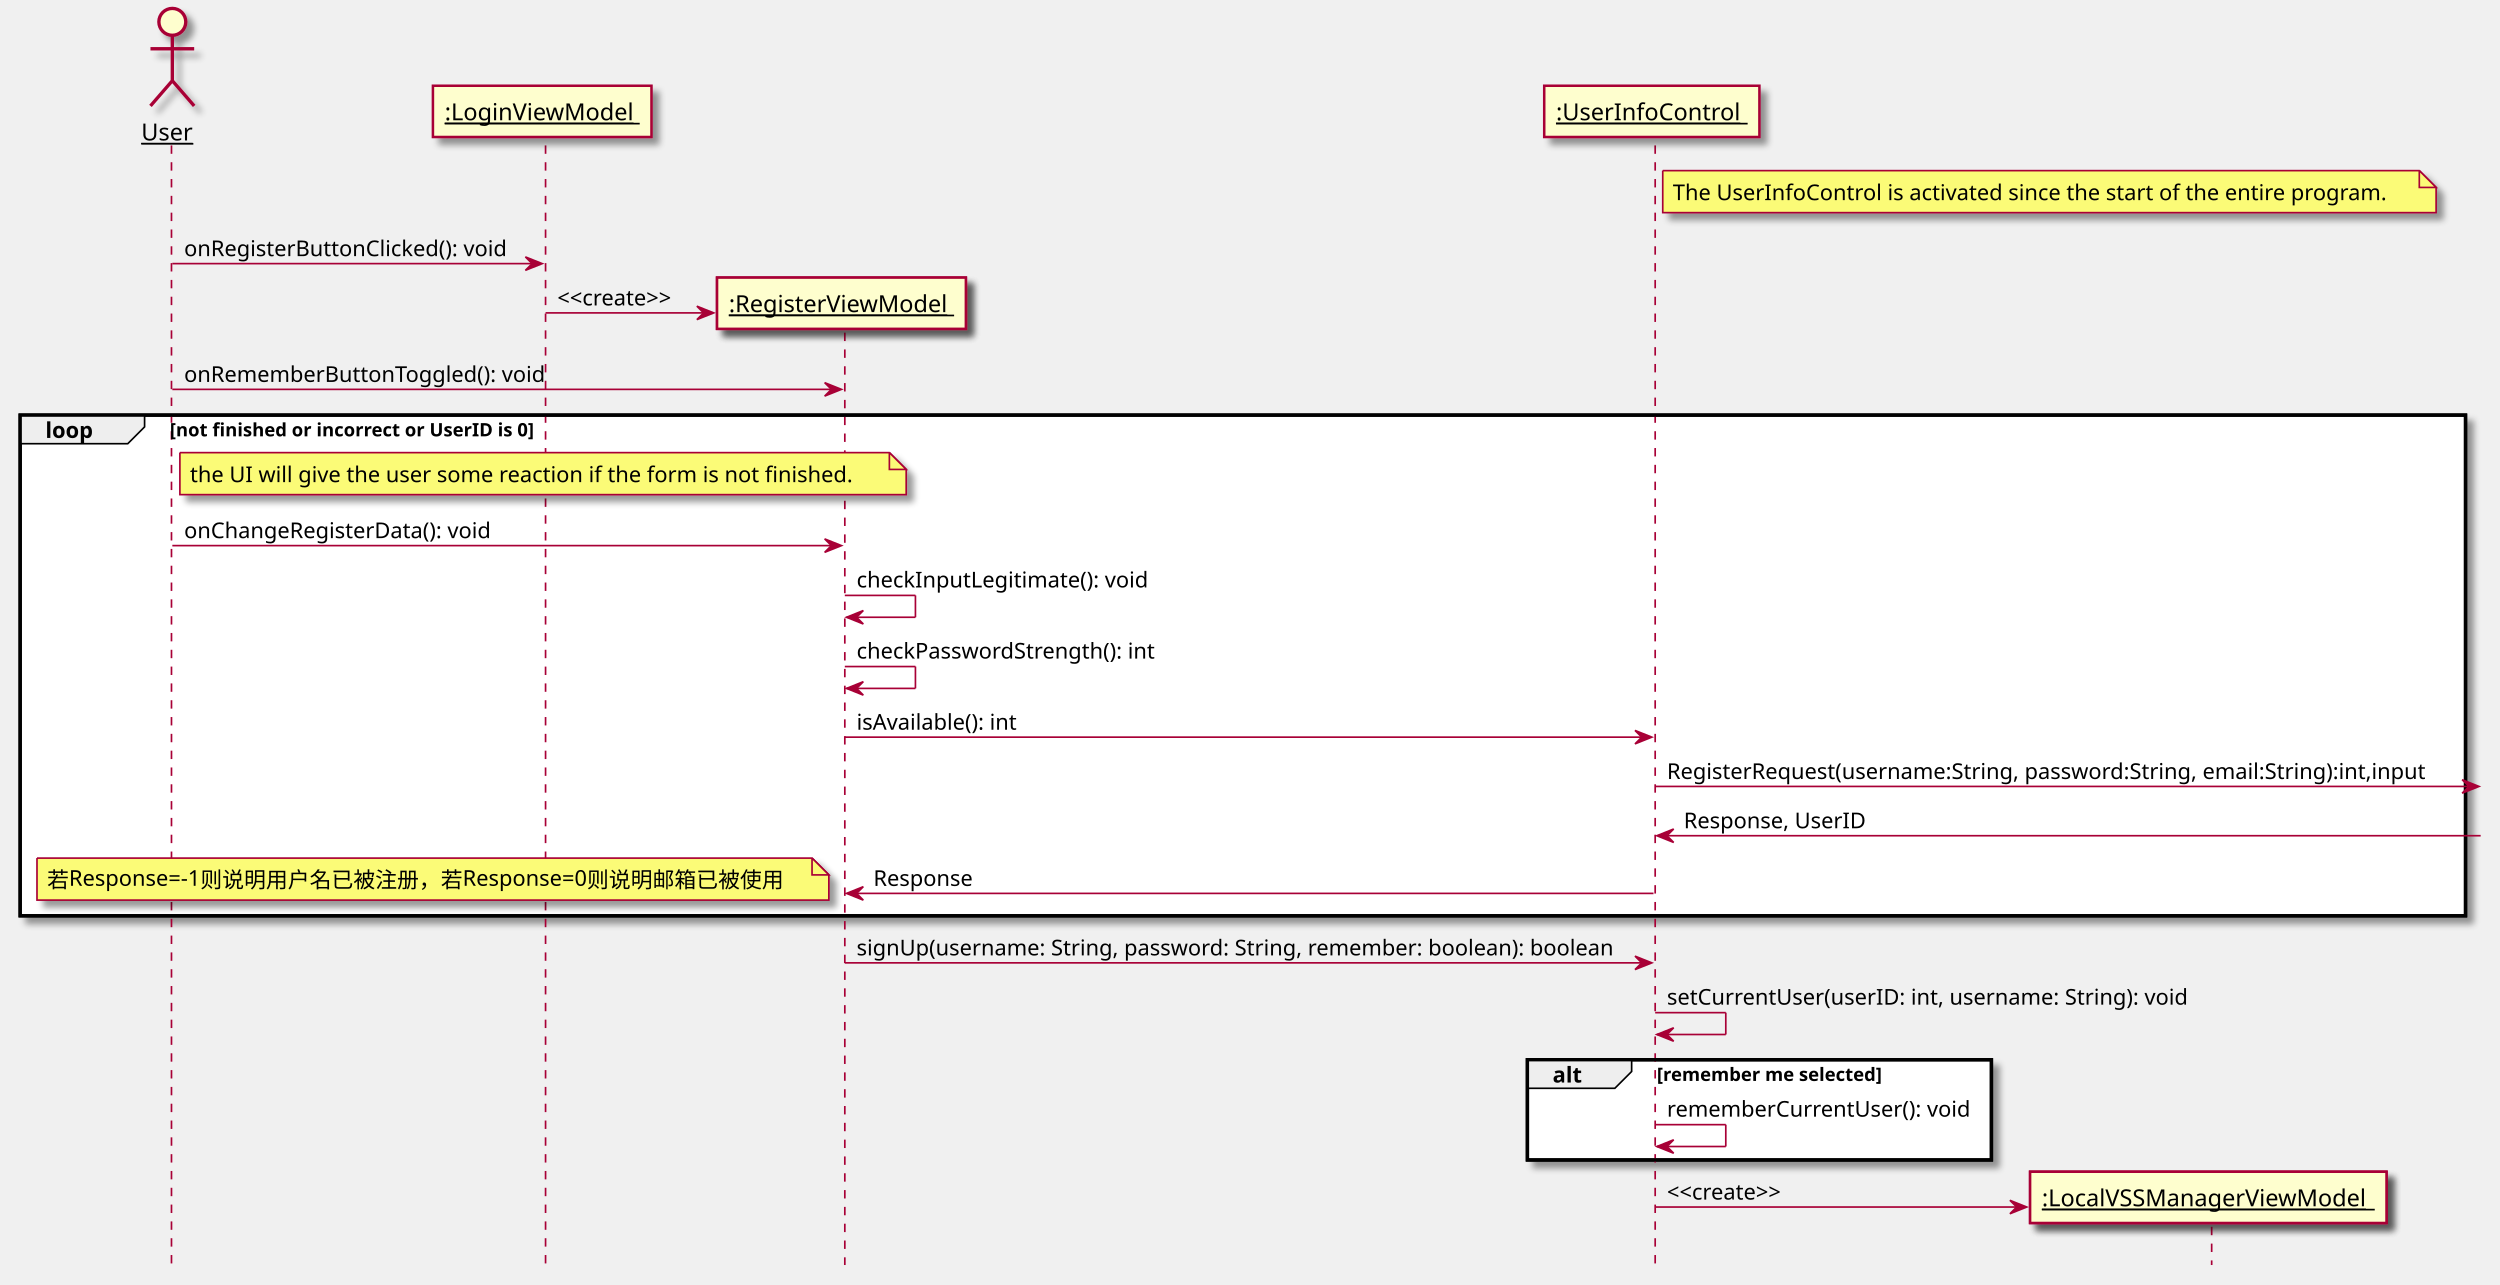
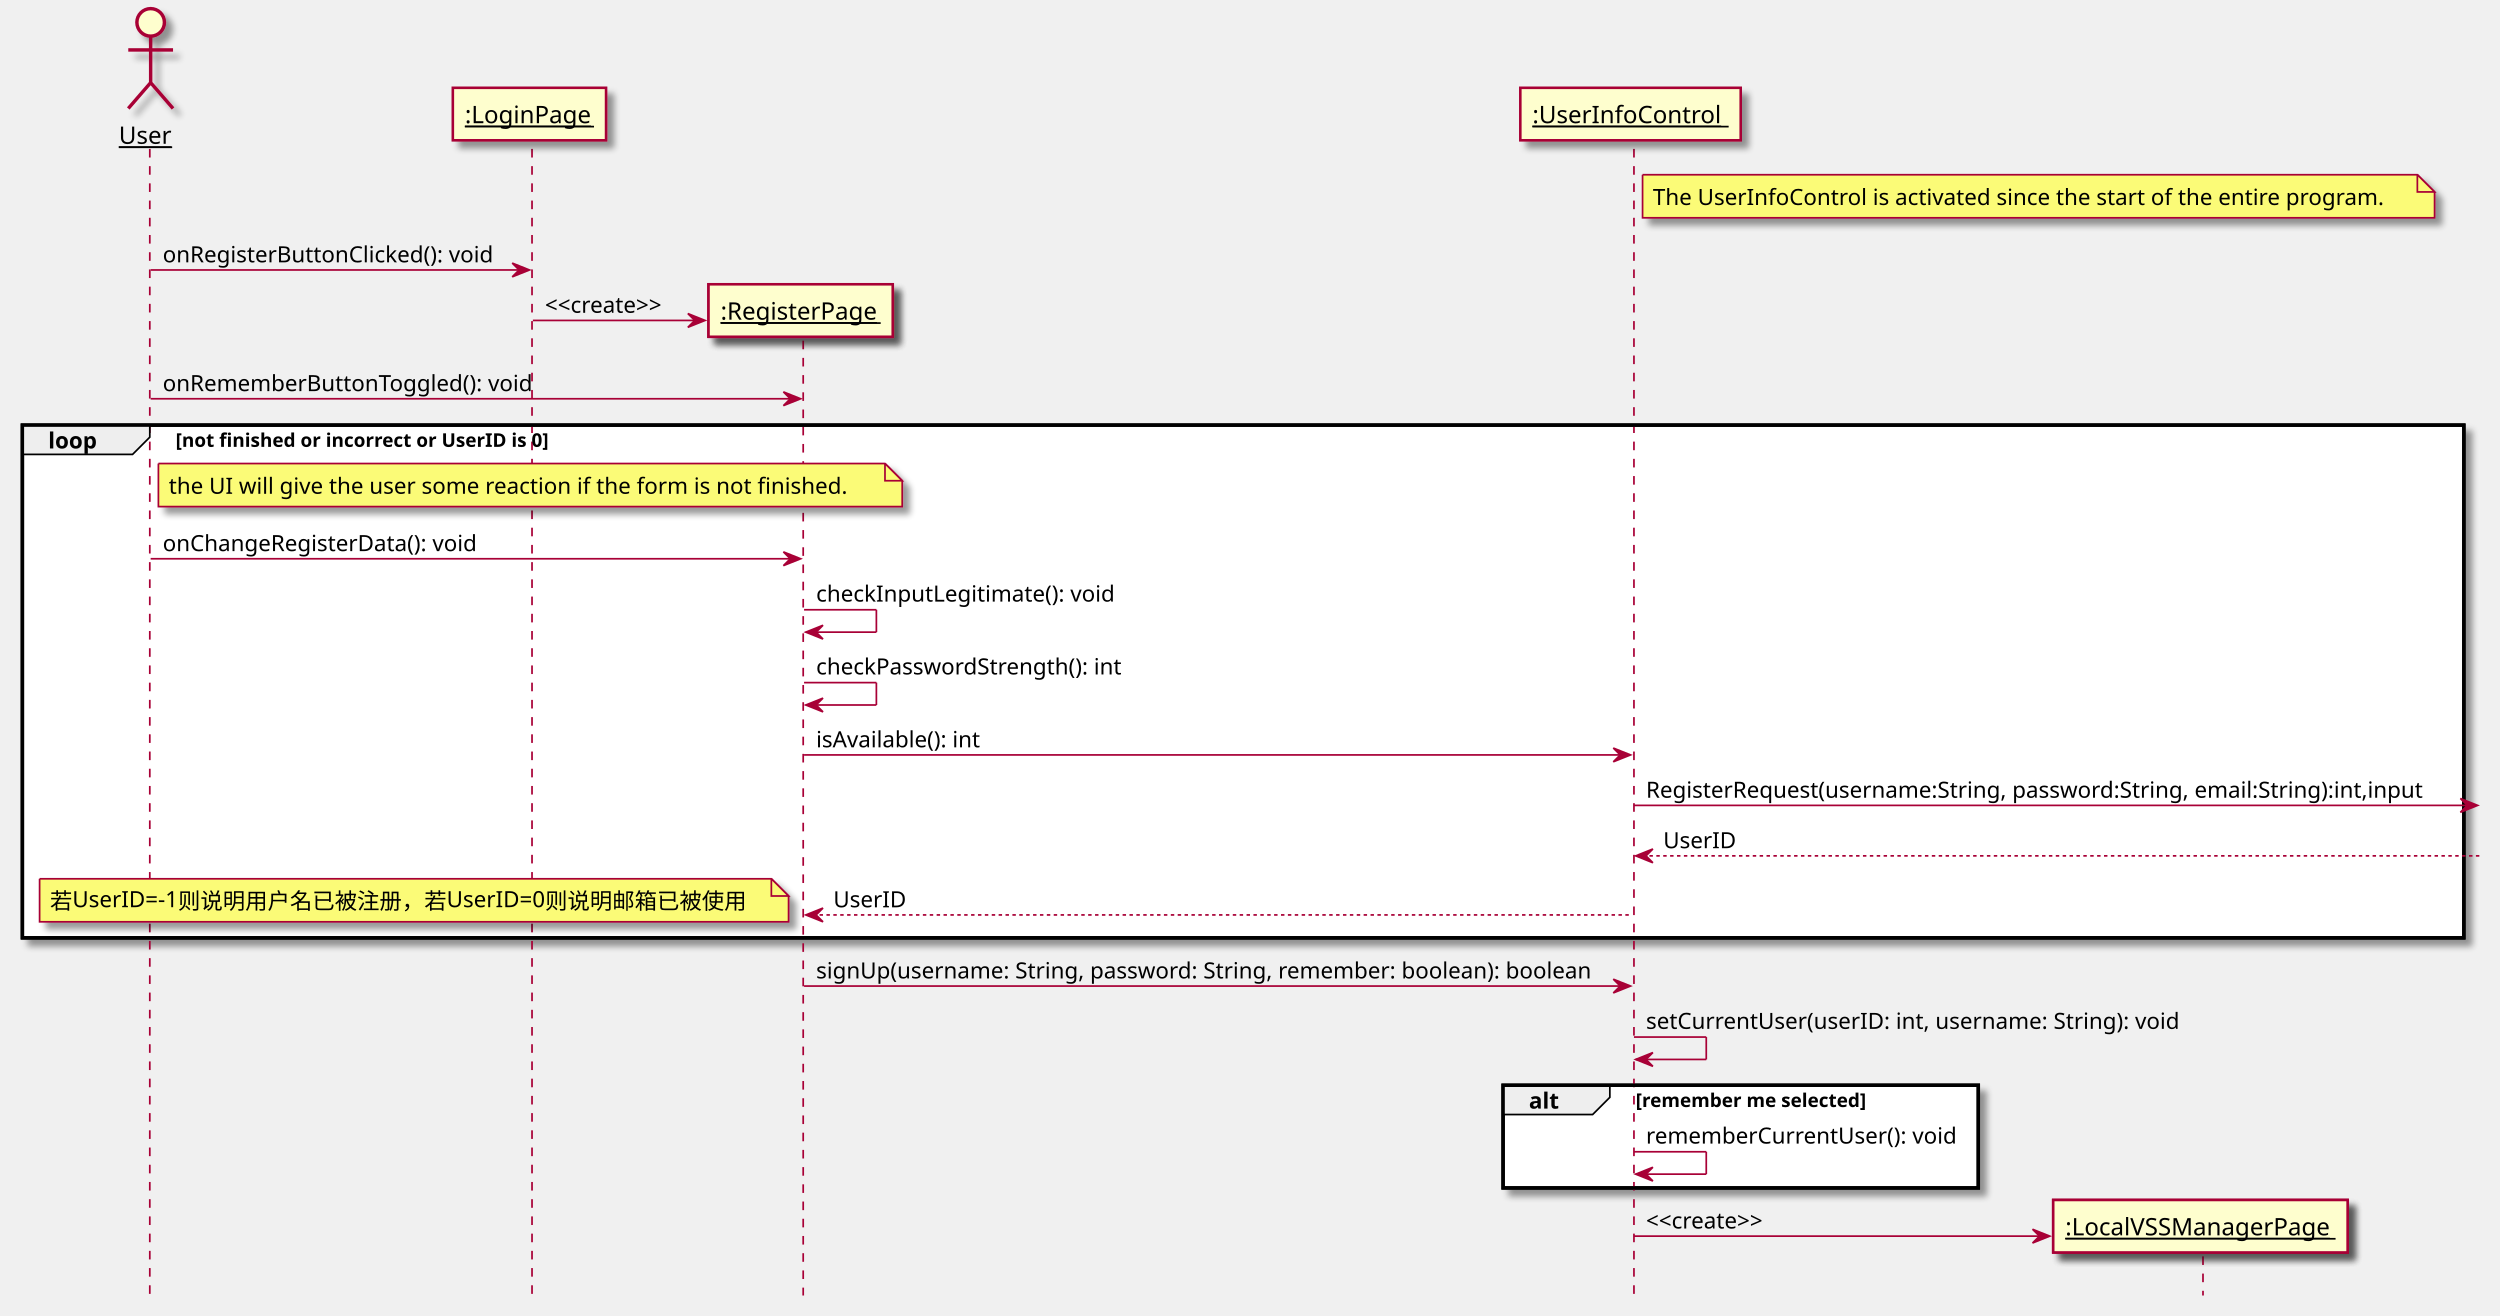
- <svg xmlns="http://www.w3.org/2000/svg" contentScriptType="application/ecmascript" contentStyleType="text/css" height="764px" preserveAspectRatio="none" style="width:1487px;height:764px;" version="1.1" viewBox="0 0 1487 764" width="1487px" zoomAndPan="magnify">
+ <svg xmlns="http://www.w3.org/2000/svg" contentScriptType="application/ecmascript" contentStyleType="text/css" height="764px" preserveAspectRatio="none" style="width:1452px;height:764px;" version="1.1" viewBox="0 0 1452 764" width="1452px" zoomAndPan="magnify">
  <defs>
-     <filter height="300%" id="f1ryg72z87btmt" width="300%" x="-1" y="-1">
+     <filter height="300%" id="fh2x64wijtida" width="300%" x="-1" y="-1">
      <feGaussianBlur result="blurOut" stdDeviation="2.0" />
      <feColorMatrix in="blurOut" result="blurOut2" type="matrix" values="0 0 0 0 0 0 0 0 0 0 0 0 0 0 0 0 0 0 .4 0" />
      <feOffset dx="4.0" dy="4.0" in="blurOut2" result="blurOut3" />
      <feBlend in="SourceGraphic" in2="blurOut3" mode="normal" />
    </filter>
  </defs>
  <g>
-     <rect fill="#FEFECE" filter="url(#f1ryg72z87btmt)" height="30.488" style="stroke: #A80036; stroke-width: 1.5;" width="148" x="426.5" y="165.109" />
-     <text fill="#000000" font-family="sans-serif" font-size="14" lengthAdjust="spacingAndGlyphs" text-decoration="underline" textLength="134" x="433.5" y="185.644">:RegisterViewModel</text>
-     <line style="stroke: #000000; stroke-width: 1.0;" x1="433.5" x2="567.5" y1="187.644" y2="187.644" />
-     <rect fill="#FFFFFF" filter="url(#f1ryg72z87btmt)" height="297.795" style="stroke: #000000; stroke-width: 2.0;" width="1454.5" x="12" y="246.908" />
-     <rect fill="#FFFFFF" filter="url(#f1ryg72z87btmt)" height="59.621" style="stroke: #000000; stroke-width: 2.0;" width="276" x="908.5" y="630.324" />
-     <rect fill="#FEFECE" filter="url(#f1ryg72z87btmt)" height="30.488" style="stroke: #A80036; stroke-width: 1.5;" width="212" x="1207.5" y="696.945" />
-     <text fill="#000000" font-family="sans-serif" font-size="14" lengthAdjust="spacingAndGlyphs" text-decoration="underline" textLength="198" x="1214.5" y="717.481">:LocalVSSManagerViewModel</text>
-     <line style="stroke: #000000; stroke-width: 1.0;" x1="1214.5" x2="1412.5" y1="719.481" y2="719.481" />
-     <line style="stroke: #A80036; stroke-width: 1.0; stroke-dasharray: 5.0,5.0;" x1="102" x2="102" y1="86.488" y2="752.434" />
-     <line style="stroke: #A80036; stroke-width: 1.0; stroke-dasharray: 5.0,5.0;" x1="324.5" x2="324.5" y1="86.488" y2="752.434" />
-     <line style="stroke: #A80036; stroke-width: 1.0; stroke-dasharray: 5.0,5.0;" x1="502.5" x2="502.5" y1="197.853" y2="752.434" />
-     <line style="stroke: #A80036; stroke-width: 1.0; stroke-dasharray: 5.0,5.0;" x1="984.5" x2="984.5" y1="86.488" y2="752.434" />
-     <line style="stroke: #A80036; stroke-width: 1.0; stroke-dasharray: 5.0,5.0;" x1="1315.5" x2="1315.5" y1="729.689" y2="752.434" />
-     <text fill="#000000" font-family="sans-serif" font-size="14" lengthAdjust="spacingAndGlyphs" text-decoration="underline" textLength="31" x="84" y="83.535">User</text>
-     <line style="stroke: #000000; stroke-width: 1.0;" x1="84" x2="115" y1="85.535" y2="85.535" />
-     <ellipse cx="102.5" cy="13" fill="#FEFECE" filter="url(#f1ryg72z87btmt)" rx="8" ry="8" style="stroke: #A80036; stroke-width: 2.0;" />
-     <path d="M102.5,21 L102.5,48 M89.5,29 L115.5,29 M102.5,48 L89.5,63 M102.5,48 L115.5,63 " fill="none" filter="url(#f1ryg72z87btmt)" style="stroke: #A80036; stroke-width: 2.0;" />
-     <rect fill="#FEFECE" filter="url(#f1ryg72z87btmt)" height="30.488" style="stroke: #A80036; stroke-width: 1.5;" width="130" x="257.5" y="51" />
-     <text fill="#000000" font-family="sans-serif" font-size="14" lengthAdjust="spacingAndGlyphs" text-decoration="underline" textLength="116" x="264.5" y="71.535">:LoginViewModel</text>
-     <line style="stroke: #000000; stroke-width: 1.0;" x1="264.5" x2="380.5" y1="73.535" y2="73.535" />
-     <rect fill="#FEFECE" filter="url(#f1ryg72z87btmt)" height="30.488" style="stroke: #A80036; stroke-width: 1.5;" width="128" x="918.5" y="51" />
-     <text fill="#000000" font-family="sans-serif" font-size="14" lengthAdjust="spacingAndGlyphs" text-decoration="underline" textLength="114" x="925.5" y="71.535">:UserInfoControl</text>
-     <line style="stroke: #000000; stroke-width: 1.0;" x1="925.5" x2="1039.5" y1="73.535" y2="73.535" />
-     <path d="M989,101.488 L989,126.488 L1449,126.488 L1449,111.488 L1439,101.488 L989,101.488 " fill="#FBFB77" filter="url(#f1ryg72z87btmt)" style="stroke: #A80036; stroke-width: 1.0;" />
-     <path d="M1439,101.488 L1439,111.488 L1449,111.488 L1439,101.488 " fill="#FBFB77" style="stroke: #A80036; stroke-width: 1.0;" />
-     <text fill="#000000" font-family="sans-serif" font-size="13" lengthAdjust="spacingAndGlyphs" textLength="439" x="995" y="119.057">The UserInfoControl is activated since the start of the entire program.</text>
-     <polygon fill="#A80036" points="312.5,152.799,322.5,156.799,312.5,160.799,316.5,156.799" style="stroke: #A80036; stroke-width: 1.0;" />
-     <line style="stroke: #A80036; stroke-width: 1.0;" x1="102.5" x2="318.5" y1="156.799" y2="156.799" />
-     <text fill="#000000" font-family="sans-serif" font-size="13" lengthAdjust="spacingAndGlyphs" textLength="198" x="109.5" y="152.367">onRegisterButtonClicked(): void</text>
-     <polygon fill="#A80036" points="414.5,182.109,424.5,186.109,414.5,190.109,418.5,186.109" style="stroke: #A80036; stroke-width: 1.0;" />
-     <line style="stroke: #A80036; stroke-width: 1.0;" x1="324.5" x2="420.5" y1="186.109" y2="186.109" />
-     <text fill="#000000" font-family="sans-serif" font-size="13" lengthAdjust="spacingAndGlyphs" textLength="78" x="331.5" y="181.678">&lt;&lt;create&gt;&gt;</text>
-     <rect fill="#FEFECE" filter="url(#f1ryg72z87btmt)" height="30.488" style="stroke: #A80036; stroke-width: 1.5;" width="148" x="426.5" y="165.109" />
-     <text fill="#000000" font-family="sans-serif" font-size="14" lengthAdjust="spacingAndGlyphs" text-decoration="underline" textLength="134" x="433.5" y="185.644">:RegisterViewModel</text>
-     <line style="stroke: #000000; stroke-width: 1.0;" x1="433.5" x2="567.5" y1="187.644" y2="187.644" />
-     <polygon fill="#A80036" points="490.5,227.598,500.5,231.598,490.5,235.598,494.5,231.598" style="stroke: #A80036; stroke-width: 1.0;" />
-     <line style="stroke: #A80036; stroke-width: 1.0;" x1="102.5" x2="496.5" y1="231.598" y2="231.598" />
-     <text fill="#000000" font-family="sans-serif" font-size="13" lengthAdjust="spacingAndGlyphs" textLength="217" x="109.5" y="227.166">onRememberButtonToggled(): void</text>
-     <path d="M12,246.908 L86,246.908 L86,253.908 L76,263.908 L12,263.908 L12,246.908 " fill="#EEEEEE" style="stroke: #000000; stroke-width: 1.0;" />
-     <rect fill="none" height="297.795" style="stroke: #000000; stroke-width: 2.0;" width="1454.5" x="12" y="246.908" />
-     <text fill="#000000" font-family="sans-serif" font-size="13" font-weight="bold" lengthAdjust="spacingAndGlyphs" textLength="29" x="27" y="260.477">loop</text>
-     <text fill="#000000" font-family="sans-serif" font-size="11" font-weight="bold" lengthAdjust="spacingAndGlyphs" textLength="229" x="101" y="259.543">[not finished or incorrect or UserID is 0]</text>
-     <path d="M107,269.219 L107,294.219 L539,294.219 L539,279.219 L529,269.219 L107,269.219 " fill="#FBFB77" filter="url(#f1ryg72z87btmt)" style="stroke: #A80036; stroke-width: 1.0;" />
-     <path d="M529,269.219 L529,279.219 L539,279.219 L529,269.219 " fill="#FBFB77" style="stroke: #A80036; stroke-width: 1.0;" />
-     <text fill="#000000" font-family="sans-serif" font-size="13" lengthAdjust="spacingAndGlyphs" textLength="411" x="113" y="286.787">the UI will give the user some reaction if the form is not finished.</text>
-     <polygon fill="#A80036" points="490.5,320.529,500.5,324.529,490.5,328.529,494.5,324.529" style="stroke: #A80036; stroke-width: 1.0;" />
-     <line style="stroke: #A80036; stroke-width: 1.0;" x1="102.5" x2="496.5" y1="324.529" y2="324.529" />
-     <text fill="#000000" font-family="sans-serif" font-size="13" lengthAdjust="spacingAndGlyphs" textLength="186" x="109.5" y="320.098">onChangeRegisterData(): void</text>
-     <line style="stroke: #A80036; stroke-width: 1.0;" x1="502.5" x2="544.5" y1="354.15" y2="354.15" />
-     <line style="stroke: #A80036; stroke-width: 1.0;" x1="544.5" x2="544.5" y1="354.15" y2="367.15" />
-     <line style="stroke: #A80036; stroke-width: 1.0;" x1="503.5" x2="544.5" y1="367.15" y2="367.15" />
-     <polygon fill="#A80036" points="513.5,363.15,503.5,367.15,513.5,371.15,509.5,367.15" style="stroke: #A80036; stroke-width: 1.0;" />
-     <text fill="#000000" font-family="sans-serif" font-size="13" lengthAdjust="spacingAndGlyphs" textLength="179" x="509.5" y="349.408">checkInputLegitimate(): void</text>
-     <line style="stroke: #A80036; stroke-width: 1.0;" x1="502.5" x2="544.5" y1="396.461" y2="396.461" />
-     <line style="stroke: #A80036; stroke-width: 1.0;" x1="544.5" x2="544.5" y1="396.461" y2="409.461" />
-     <line style="stroke: #A80036; stroke-width: 1.0;" x1="503.5" x2="544.5" y1="409.461" y2="409.461" />
-     <polygon fill="#A80036" points="513.5,405.461,503.5,409.461,513.5,413.461,509.5,409.461" style="stroke: #A80036; stroke-width: 1.0;" />
-     <text fill="#000000" font-family="sans-serif" font-size="13" lengthAdjust="spacingAndGlyphs" textLength="182" x="509.5" y="391.719">checkPasswordStrength(): int</text>
-     <polygon fill="#A80036" points="972.5,434.461,982.5,438.461,972.5,442.461,976.5,438.461" style="stroke: #A80036; stroke-width: 1.0;" />
-     <line style="stroke: #A80036; stroke-width: 1.0;" x1="502.5" x2="978.5" y1="438.461" y2="438.461" />
-     <text fill="#000000" font-family="sans-serif" font-size="13" lengthAdjust="spacingAndGlyphs" textLength="101" x="509.5" y="434.029">isAvailable(): int</text>
-     <polygon fill="#A80036" points="1464.5,463.772,1474.5,467.772,1464.5,471.772,1468.5,467.772" style="stroke: #A80036; stroke-width: 1.0;" />
-     <line style="stroke: #A80036; stroke-width: 1.0;" x1="984.5" x2="1470.5" y1="467.772" y2="467.772" />
-     <text fill="#000000" font-family="sans-serif" font-size="13" lengthAdjust="spacingAndGlyphs" textLength="461" x="991.5" y="463.34">RegisterRequest(username:String, password:String, email:String):int,input</text>
-     <polygon fill="#A80036" points="995.5,493.082,985.5,497.082,995.5,501.082,991.5,497.082" style="stroke: #A80036; stroke-width: 1.0;" />
-     <line style="stroke: #A80036; stroke-width: 1.0;" x1="989.5" x2="1475.5" y1="497.082" y2="497.082" />
-     <text fill="#000000" font-family="sans-serif" font-size="13" lengthAdjust="spacingAndGlyphs" textLength="110" x="1001.5" y="492.65">Response, UserID</text>
-     <polygon fill="#A80036" points="513.5,527.393,503.5,531.393,513.5,535.393,509.5,531.393" style="stroke: #A80036; stroke-width: 1.0;" />
-     <line style="stroke: #A80036; stroke-width: 1.0;" x1="507.5" x2="983.5" y1="531.393" y2="531.393" />
-     <text fill="#000000" font-family="sans-serif" font-size="13" lengthAdjust="spacingAndGlyphs" textLength="60" x="519.5" y="526.961">Response</text>
-     <path d="M22,510.393 L22,535.393 L493,535.393 L493,520.393 L483,510.393 L22,510.393 " fill="#FBFB77" filter="url(#f1ryg72z87btmt)" style="stroke: #A80036; stroke-width: 1.0;" />
-     <path d="M483,510.393 L483,520.393 L493,520.393 L483,510.393 " fill="#FBFB77" style="stroke: #A80036; stroke-width: 1.0;" />
-     <text fill="#000000" font-family="sans-serif" font-size="13" lengthAdjust="spacingAndGlyphs" textLength="450" x="28" y="527.961">若Response=-1则说明用户名已被注册，若Response=0则说明邮箱已被使用</text>
-     <polygon fill="#A80036" points="972.5,568.703,982.5,572.703,972.5,576.703,976.5,572.703" style="stroke: #A80036; stroke-width: 1.0;" />
-     <line style="stroke: #A80036; stroke-width: 1.0;" x1="502.5" x2="978.5" y1="572.703" y2="572.703" />
-     <text fill="#000000" font-family="sans-serif" font-size="13" lengthAdjust="spacingAndGlyphs" textLength="458" x="509.5" y="568.271">signUp(username: String, password: String, remember: boolean): boolean</text>
-     <line style="stroke: #A80036; stroke-width: 1.0;" x1="984.5" x2="1026.5" y1="602.324" y2="602.324" />
-     <line style="stroke: #A80036; stroke-width: 1.0;" x1="1026.5" x2="1026.5" y1="602.324" y2="615.324" />
-     <line style="stroke: #A80036; stroke-width: 1.0;" x1="985.5" x2="1026.5" y1="615.324" y2="615.324" />
-     <polygon fill="#A80036" points="995.5,611.324,985.5,615.324,995.5,619.324,991.5,615.324" style="stroke: #A80036; stroke-width: 1.0;" />
-     <text fill="#000000" font-family="sans-serif" font-size="13" lengthAdjust="spacingAndGlyphs" textLength="317" x="991.5" y="597.582">setCurrentUser(userID: int, username: String): void</text>
-     <path d="M908.5,630.324 L970.5,630.324 L970.5,637.324 L960.5,647.324 L908.5,647.324 L908.5,630.324 " fill="#EEEEEE" style="stroke: #000000; stroke-width: 1.0;" />
-     <rect fill="none" height="59.621" style="stroke: #000000; stroke-width: 2.0;" width="276" x="908.5" y="630.324" />
-     <text fill="#000000" font-family="sans-serif" font-size="13" font-weight="bold" lengthAdjust="spacingAndGlyphs" textLength="17" x="923.5" y="643.893">alt</text>
-     <text fill="#000000" font-family="sans-serif" font-size="11" font-weight="bold" lengthAdjust="spacingAndGlyphs" textLength="135" x="985.5" y="642.959">[remember me selected]</text>
-     <line style="stroke: #A80036; stroke-width: 1.0;" x1="984.5" x2="1026.5" y1="668.945" y2="668.945" />
-     <line style="stroke: #A80036; stroke-width: 1.0;" x1="1026.5" x2="1026.5" y1="668.945" y2="681.945" />
-     <line style="stroke: #A80036; stroke-width: 1.0;" x1="985.5" x2="1026.5" y1="681.945" y2="681.945" />
-     <polygon fill="#A80036" points="995.5,677.945,985.5,681.945,995.5,685.945,991.5,681.945" style="stroke: #A80036; stroke-width: 1.0;" />
-     <text fill="#000000" font-family="sans-serif" font-size="13" lengthAdjust="spacingAndGlyphs" textLength="181" x="991.5" y="664.203">rememberCurrentUser(): void</text>
-     <polygon fill="#A80036" points="1195.5,713.945,1205.5,717.945,1195.5,721.945,1199.5,717.945" style="stroke: #A80036; stroke-width: 1.0;" />
-     <line style="stroke: #A80036; stroke-width: 1.0;" x1="984.5" x2="1201.5" y1="717.945" y2="717.945" />
-     <text fill="#000000" font-family="sans-serif" font-size="13" lengthAdjust="spacingAndGlyphs" textLength="78" x="991.5" y="713.514">&lt;&lt;create&gt;&gt;</text>
-     <rect fill="#FEFECE" filter="url(#f1ryg72z87btmt)" height="30.488" style="stroke: #A80036; stroke-width: 1.5;" width="212" x="1207.5" y="696.945" />
-     <text fill="#000000" font-family="sans-serif" font-size="14" lengthAdjust="spacingAndGlyphs" text-decoration="underline" textLength="198" x="1214.5" y="717.481">:LocalVSSManagerViewModel</text>
-     <line style="stroke: #000000; stroke-width: 1.0;" x1="1214.5" x2="1412.5" y1="719.481" y2="719.481" />
+     <rect fill="#FEFECE" filter="url(#fh2x64wijtida)" height="30.488" style="stroke: #A80036; stroke-width: 1.5;" width="107" x="411.5" y="165.109" />
+     <text fill="#000000" font-family="sans-serif" font-size="14" lengthAdjust="spacingAndGlyphs" text-decoration="underline" textLength="93" x="418.5" y="185.644">:RegisterPage</text>
+     <line style="stroke: #000000; stroke-width: 1.0;" x1="418.5" x2="511.5" y1="187.644" y2="187.644" />
+     <rect fill="#FFFFFF" filter="url(#fh2x64wijtida)" height="297.795" style="stroke: #000000; stroke-width: 2.0;" width="1418" x="13" y="246.908" />
+     <rect fill="#FFFFFF" filter="url(#fh2x64wijtida)" height="59.621" style="stroke: #000000; stroke-width: 2.0;" width="276" x="873" y="630.324" />
+     <rect fill="#FEFECE" filter="url(#fh2x64wijtida)" height="30.488" style="stroke: #A80036; stroke-width: 1.5;" width="171" x="1192.5" y="696.945" />
+     <text fill="#000000" font-family="sans-serif" font-size="14" lengthAdjust="spacingAndGlyphs" text-decoration="underline" textLength="157" x="1199.5" y="717.481">:LocalVSSManagerPage</text>
+     <line style="stroke: #000000; stroke-width: 1.0;" x1="1199.5" x2="1356.5" y1="719.481" y2="719.481" />
+     <line style="stroke: #A80036; stroke-width: 1.0; stroke-dasharray: 5.0,5.0;" x1="87" x2="87" y1="86.488" y2="752.434" />
+     <line style="stroke: #A80036; stroke-width: 1.0; stroke-dasharray: 5.0,5.0;" x1="309" x2="309" y1="86.488" y2="752.434" />
+     <line style="stroke: #A80036; stroke-width: 1.0; stroke-dasharray: 5.0,5.0;" x1="466.5" x2="466.5" y1="197.853" y2="752.434" />
+     <line style="stroke: #A80036; stroke-width: 1.0; stroke-dasharray: 5.0,5.0;" x1="949" x2="949" y1="86.488" y2="752.434" />
+     <line style="stroke: #A80036; stroke-width: 1.0; stroke-dasharray: 5.0,5.0;" x1="1279.5" x2="1279.5" y1="729.689" y2="752.434" />
+     <text fill="#000000" font-family="sans-serif" font-size="14" lengthAdjust="spacingAndGlyphs" text-decoration="underline" textLength="31" x="69" y="83.535">User</text>
+     <line style="stroke: #000000; stroke-width: 1.0;" x1="69" x2="100" y1="85.535" y2="85.535" />
+     <ellipse cx="87.5" cy="13" fill="#FEFECE" filter="url(#fh2x64wijtida)" rx="8" ry="8" style="stroke: #A80036; stroke-width: 2.0;" />
+     <path d="M87.5,21 L87.5,48 M74.5,29 L100.5,29 M87.5,48 L74.5,63 M87.5,48 L100.5,63 " fill="none" filter="url(#fh2x64wijtida)" style="stroke: #A80036; stroke-width: 2.0;" />
+     <rect fill="#FEFECE" filter="url(#fh2x64wijtida)" height="30.488" style="stroke: #A80036; stroke-width: 1.5;" width="89" x="263" y="51" />
+     <text fill="#000000" font-family="sans-serif" font-size="14" lengthAdjust="spacingAndGlyphs" text-decoration="underline" textLength="75" x="270" y="71.535">:LoginPage</text>
+     <line style="stroke: #000000; stroke-width: 1.0;" x1="270" x2="345" y1="73.535" y2="73.535" />
+     <rect fill="#FEFECE" filter="url(#fh2x64wijtida)" height="30.488" style="stroke: #A80036; stroke-width: 1.5;" width="128" x="883" y="51" />
+     <text fill="#000000" font-family="sans-serif" font-size="14" lengthAdjust="spacingAndGlyphs" text-decoration="underline" textLength="114" x="890" y="71.535">:UserInfoControl</text>
+     <line style="stroke: #000000; stroke-width: 1.0;" x1="890" x2="1004" y1="73.535" y2="73.535" />
+     <path d="M954,101.488 L954,126.488 L1414,126.488 L1414,111.488 L1404,101.488 L954,101.488 " fill="#FBFB77" filter="url(#fh2x64wijtida)" style="stroke: #A80036; stroke-width: 1.0;" />
+     <path d="M1404,101.488 L1404,111.488 L1414,111.488 L1404,101.488 " fill="#FBFB77" style="stroke: #A80036; stroke-width: 1.0;" />
+     <text fill="#000000" font-family="sans-serif" font-size="13" lengthAdjust="spacingAndGlyphs" textLength="439" x="960" y="119.057">The UserInfoControl is activated since the start of the entire program.</text>
+     <polygon fill="#A80036" points="297.5,152.799,307.5,156.799,297.5,160.799,301.5,156.799" style="stroke: #A80036; stroke-width: 1.0;" />
+     <line style="stroke: #A80036; stroke-width: 1.0;" x1="87.5" x2="303.5" y1="156.799" y2="156.799" />
+     <text fill="#000000" font-family="sans-serif" font-size="13" lengthAdjust="spacingAndGlyphs" textLength="198" x="94.5" y="152.367">onRegisterButtonClicked(): void</text>
+     <polygon fill="#A80036" points="399.5,182.109,409.5,186.109,399.5,190.109,403.5,186.109" style="stroke: #A80036; stroke-width: 1.0;" />
+     <line style="stroke: #A80036; stroke-width: 1.0;" x1="309.5" x2="405.5" y1="186.109" y2="186.109" />
+     <text fill="#000000" font-family="sans-serif" font-size="13" lengthAdjust="spacingAndGlyphs" textLength="78" x="316.5" y="181.678">&lt;&lt;create&gt;&gt;</text>
+     <rect fill="#FEFECE" filter="url(#fh2x64wijtida)" height="30.488" style="stroke: #A80036; stroke-width: 1.5;" width="107" x="411.5" y="165.109" />
+     <text fill="#000000" font-family="sans-serif" font-size="14" lengthAdjust="spacingAndGlyphs" text-decoration="underline" textLength="93" x="418.5" y="185.644">:RegisterPage</text>
+     <line style="stroke: #000000; stroke-width: 1.0;" x1="418.5" x2="511.5" y1="187.644" y2="187.644" />
+     <polygon fill="#A80036" points="455,227.598,465,231.598,455,235.598,459,231.598" style="stroke: #A80036; stroke-width: 1.0;" />
+     <line style="stroke: #A80036; stroke-width: 1.0;" x1="87.5" x2="461" y1="231.598" y2="231.598" />
+     <text fill="#000000" font-family="sans-serif" font-size="13" lengthAdjust="spacingAndGlyphs" textLength="217" x="94.5" y="227.166">onRememberButtonToggled(): void</text>
+     <path d="M13,246.908 L87,246.908 L87,253.908 L77,263.908 L13,263.908 L13,246.908 " fill="#EEEEEE" style="stroke: #000000; stroke-width: 1.0;" />
+     <rect fill="none" height="297.795" style="stroke: #000000; stroke-width: 2.0;" width="1418" x="13" y="246.908" />
+     <text fill="#000000" font-family="sans-serif" font-size="13" font-weight="bold" lengthAdjust="spacingAndGlyphs" textLength="29" x="28" y="260.477">loop</text>
+     <text fill="#000000" font-family="sans-serif" font-size="11" font-weight="bold" lengthAdjust="spacingAndGlyphs" textLength="229" x="102" y="259.543">[not finished or incorrect or UserID is 0]</text>
+     <path d="M92,269.219 L92,294.219 L524,294.219 L524,279.219 L514,269.219 L92,269.219 " fill="#FBFB77" filter="url(#fh2x64wijtida)" style="stroke: #A80036; stroke-width: 1.0;" />
+     <path d="M514,269.219 L514,279.219 L524,279.219 L514,269.219 " fill="#FBFB77" style="stroke: #A80036; stroke-width: 1.0;" />
+     <text fill="#000000" font-family="sans-serif" font-size="13" lengthAdjust="spacingAndGlyphs" textLength="411" x="98" y="286.787">the UI will give the user some reaction if the form is not finished.</text>
+     <polygon fill="#A80036" points="455,320.529,465,324.529,455,328.529,459,324.529" style="stroke: #A80036; stroke-width: 1.0;" />
+     <line style="stroke: #A80036; stroke-width: 1.0;" x1="87.5" x2="461" y1="324.529" y2="324.529" />
+     <text fill="#000000" font-family="sans-serif" font-size="13" lengthAdjust="spacingAndGlyphs" textLength="186" x="94.5" y="320.098">onChangeRegisterData(): void</text>
+     <line style="stroke: #A80036; stroke-width: 1.0;" x1="467" x2="509" y1="354.15" y2="354.15" />
+     <line style="stroke: #A80036; stroke-width: 1.0;" x1="509" x2="509" y1="354.15" y2="367.15" />
+     <line style="stroke: #A80036; stroke-width: 1.0;" x1="468" x2="509" y1="367.15" y2="367.15" />
+     <polygon fill="#A80036" points="478,363.15,468,367.15,478,371.15,474,367.15" style="stroke: #A80036; stroke-width: 1.0;" />
+     <text fill="#000000" font-family="sans-serif" font-size="13" lengthAdjust="spacingAndGlyphs" textLength="179" x="474" y="349.408">checkInputLegitimate(): void</text>
+     <line style="stroke: #A80036; stroke-width: 1.0;" x1="467" x2="509" y1="396.461" y2="396.461" />
+     <line style="stroke: #A80036; stroke-width: 1.0;" x1="509" x2="509" y1="396.461" y2="409.461" />
+     <line style="stroke: #A80036; stroke-width: 1.0;" x1="468" x2="509" y1="409.461" y2="409.461" />
+     <polygon fill="#A80036" points="478,405.461,468,409.461,478,413.461,474,409.461" style="stroke: #A80036; stroke-width: 1.0;" />
+     <text fill="#000000" font-family="sans-serif" font-size="13" lengthAdjust="spacingAndGlyphs" textLength="182" x="474" y="391.719">checkPasswordStrength(): int</text>
+     <polygon fill="#A80036" points="937,434.461,947,438.461,937,442.461,941,438.461" style="stroke: #A80036; stroke-width: 1.0;" />
+     <line style="stroke: #A80036; stroke-width: 1.0;" x1="467" x2="943" y1="438.461" y2="438.461" />
+     <text fill="#000000" font-family="sans-serif" font-size="13" lengthAdjust="spacingAndGlyphs" textLength="101" x="474" y="434.029">isAvailable(): int</text>
+     <polygon fill="#A80036" points="1429,463.772,1439,467.772,1429,471.772,1433,467.772" style="stroke: #A80036; stroke-width: 1.0;" />
+     <line style="stroke: #A80036; stroke-width: 1.0;" x1="949" x2="1435" y1="467.772" y2="467.772" />
+     <text fill="#000000" font-family="sans-serif" font-size="13" lengthAdjust="spacingAndGlyphs" textLength="461" x="956" y="463.34">RegisterRequest(username:String, password:String, email:String):int,input</text>
+     <polygon fill="#A80036" points="960,493.082,950,497.082,960,501.082,956,497.082" style="stroke: #A80036; stroke-width: 1.0;" />
+     <line style="stroke: #A80036; stroke-width: 1.0; stroke-dasharray: 2.0,2.0;" x1="954" x2="1440" y1="497.082" y2="497.082" />
+     <text fill="#000000" font-family="sans-serif" font-size="13" lengthAdjust="spacingAndGlyphs" textLength="42" x="966" y="492.65">UserID</text>
+     <polygon fill="#A80036" points="478,527.393,468,531.393,478,535.393,474,531.393" style="stroke: #A80036; stroke-width: 1.0;" />
+     <line style="stroke: #A80036; stroke-width: 1.0; stroke-dasharray: 2.0,2.0;" x1="472" x2="948" y1="531.393" y2="531.393" />
+     <text fill="#000000" font-family="sans-serif" font-size="13" lengthAdjust="spacingAndGlyphs" textLength="42" x="484" y="526.961">UserID</text>
+     <path d="M23,510.393 L23,535.393 L458,535.393 L458,520.393 L448,510.393 L23,510.393 " fill="#FBFB77" filter="url(#fh2x64wijtida)" style="stroke: #A80036; stroke-width: 1.0;" />
+     <path d="M448,510.393 L448,520.393 L458,520.393 L448,510.393 " fill="#FBFB77" style="stroke: #A80036; stroke-width: 1.0;" />
+     <text fill="#000000" font-family="sans-serif" font-size="13" lengthAdjust="spacingAndGlyphs" textLength="414" x="29" y="527.961">若UserID=-1则说明用户名已被注册，若UserID=0则说明邮箱已被使用</text>
+     <polygon fill="#A80036" points="937,568.703,947,572.703,937,576.703,941,572.703" style="stroke: #A80036; stroke-width: 1.0;" />
+     <line style="stroke: #A80036; stroke-width: 1.0;" x1="467" x2="943" y1="572.703" y2="572.703" />
+     <text fill="#000000" font-family="sans-serif" font-size="13" lengthAdjust="spacingAndGlyphs" textLength="458" x="474" y="568.271">signUp(username: String, password: String, remember: boolean): boolean</text>
+     <line style="stroke: #A80036; stroke-width: 1.0;" x1="949" x2="991" y1="602.324" y2="602.324" />
+     <line style="stroke: #A80036; stroke-width: 1.0;" x1="991" x2="991" y1="602.324" y2="615.324" />
+     <line style="stroke: #A80036; stroke-width: 1.0;" x1="950" x2="991" y1="615.324" y2="615.324" />
+     <polygon fill="#A80036" points="960,611.324,950,615.324,960,619.324,956,615.324" style="stroke: #A80036; stroke-width: 1.0;" />
+     <text fill="#000000" font-family="sans-serif" font-size="13" lengthAdjust="spacingAndGlyphs" textLength="317" x="956" y="597.582">setCurrentUser(userID: int, username: String): void</text>
+     <path d="M873,630.324 L935,630.324 L935,637.324 L925,647.324 L873,647.324 L873,630.324 " fill="#EEEEEE" style="stroke: #000000; stroke-width: 1.0;" />
+     <rect fill="none" height="59.621" style="stroke: #000000; stroke-width: 2.0;" width="276" x="873" y="630.324" />
+     <text fill="#000000" font-family="sans-serif" font-size="13" font-weight="bold" lengthAdjust="spacingAndGlyphs" textLength="17" x="888" y="643.893">alt</text>
+     <text fill="#000000" font-family="sans-serif" font-size="11" font-weight="bold" lengthAdjust="spacingAndGlyphs" textLength="135" x="950" y="642.959">[remember me selected]</text>
+     <line style="stroke: #A80036; stroke-width: 1.0;" x1="949" x2="991" y1="668.945" y2="668.945" />
+     <line style="stroke: #A80036; stroke-width: 1.0;" x1="991" x2="991" y1="668.945" y2="681.945" />
+     <line style="stroke: #A80036; stroke-width: 1.0;" x1="950" x2="991" y1="681.945" y2="681.945" />
+     <polygon fill="#A80036" points="960,677.945,950,681.945,960,685.945,956,681.945" style="stroke: #A80036; stroke-width: 1.0;" />
+     <text fill="#000000" font-family="sans-serif" font-size="13" lengthAdjust="spacingAndGlyphs" textLength="181" x="956" y="664.203">rememberCurrentUser(): void</text>
+     <polygon fill="#A80036" points="1180.5,713.945,1190.5,717.945,1180.5,721.945,1184.5,717.945" style="stroke: #A80036; stroke-width: 1.0;" />
+     <line style="stroke: #A80036; stroke-width: 1.0;" x1="949" x2="1186.5" y1="717.945" y2="717.945" />
+     <text fill="#000000" font-family="sans-serif" font-size="13" lengthAdjust="spacingAndGlyphs" textLength="78" x="956" y="713.514">&lt;&lt;create&gt;&gt;</text>
+     <rect fill="#FEFECE" filter="url(#fh2x64wijtida)" height="30.488" style="stroke: #A80036; stroke-width: 1.5;" width="171" x="1192.5" y="696.945" />
+     <text fill="#000000" font-family="sans-serif" font-size="14" lengthAdjust="spacingAndGlyphs" text-decoration="underline" textLength="157" x="1199.5" y="717.481">:LocalVSSManagerPage</text>
+     <line style="stroke: #000000; stroke-width: 1.0;" x1="1199.5" x2="1356.5" y1="719.481" y2="719.481" />
  </g>
</svg>
